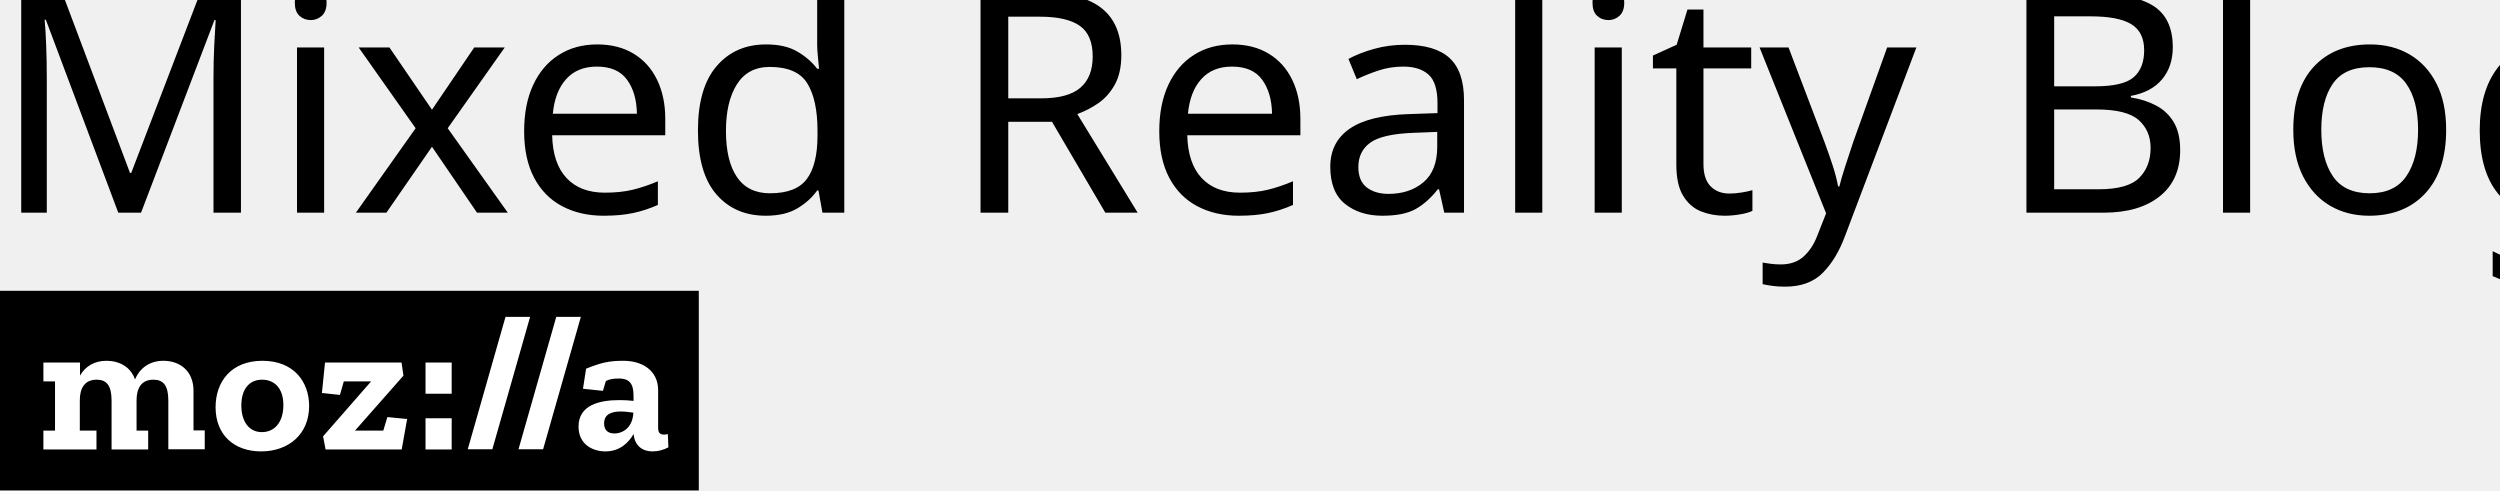
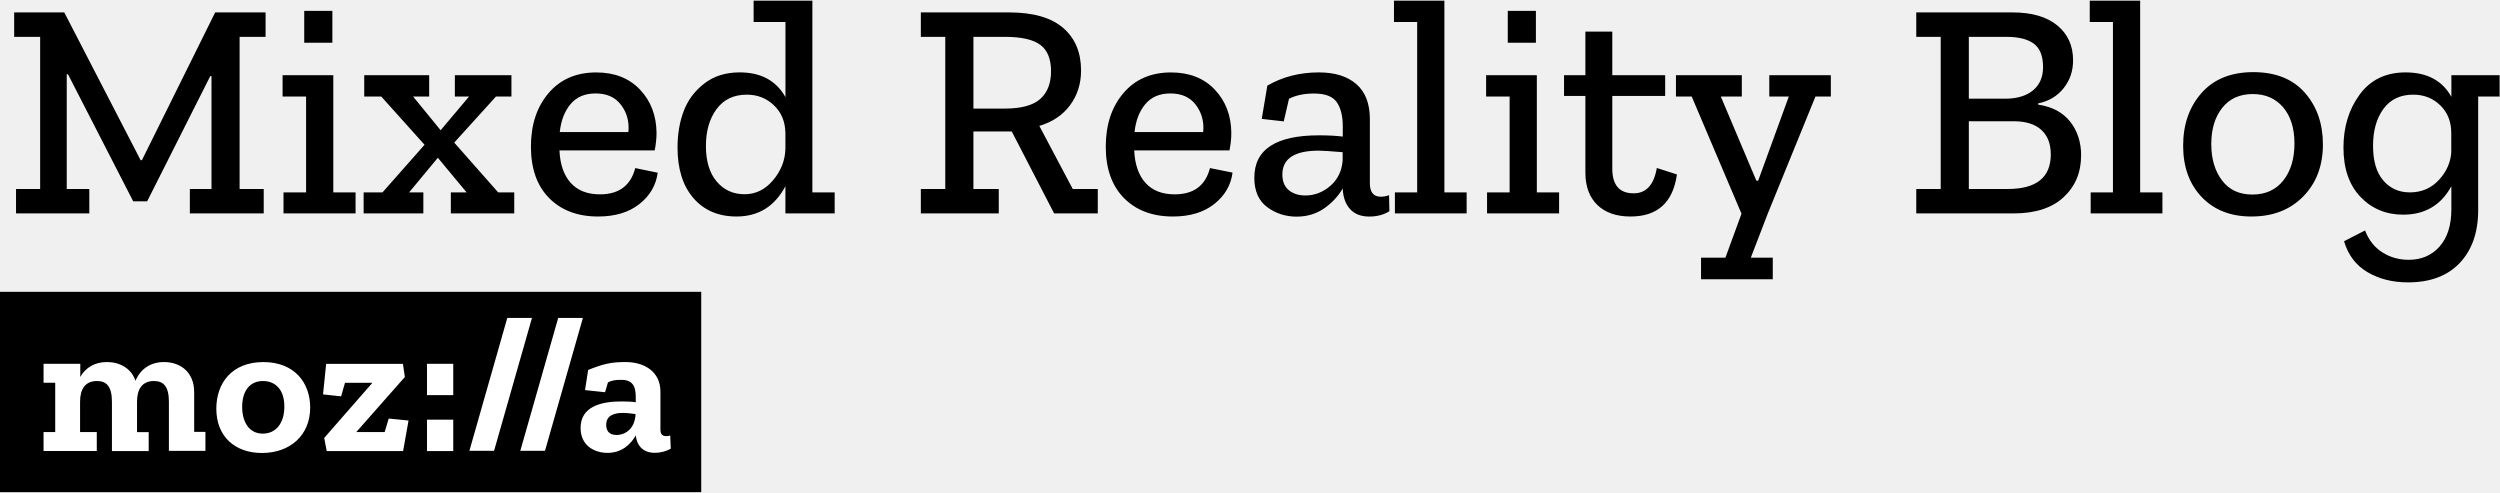
- <svg xmlns="http://www.w3.org/2000/svg" width="576px" height="113px" viewBox="0 0 576 113" version="1.1">
-   <defs />
-   <g id="Page-1" stroke="none" stroke-width="1" fill="none" fill-rule="evenodd">
-     <g id="MR-Blog-Logo-(temp)" transform="translate(-2, -18)">
-       <g id="moz-logo-bw-rgb" transform="translate(2, 85)" fill-rule="nonzero">
-         <rect id="Rectangle-path" fill="#000000" x="0" y="0" width="161" height="46" />
-         <path d="M153.866,33.003 C153.554,33.092 153.286,33.136 153.018,33.136 C152.081,33.136 151.635,32.736 151.635,31.582 L151.635,22.921 C151.635,18.347 147.976,16.126 143.647,16.126 C140.345,16.126 138.56,16.526 135.035,17.947 L134.321,22.566 L138.917,23.054 L139.587,20.789 C140.524,20.301 141.461,20.212 142.666,20.212 C145.923,20.212 145.968,22.655 145.968,24.698 L145.968,25.364 C144.941,25.231 143.781,25.186 142.666,25.186 C138.069,25.186 133.295,26.341 133.295,31.271 C133.295,35.446 136.597,37 139.497,37 C142.755,37 144.808,35.046 145.968,33.003 C146.236,35.446 147.708,37 150.385,37 C151.635,37 152.929,36.645 154,36.067 L153.866,33.003 Z M141.55,32.87 C139.81,32.87 139.185,31.848 139.185,30.56 C139.185,28.384 140.97,27.807 143.023,27.807 C143.96,27.807 144.986,27.94 145.923,28.073 C145.789,31.404 143.603,32.87 141.55,32.87 Z M133.83,6 L125.129,36.511 L119.461,36.511 L128.163,6 L133.83,6 Z M122.139,6 L113.437,36.511 L107.77,36.511 L116.472,6 L122.139,6 Z M98.042,16.526 L104.066,16.526 L104.066,23.721 L98.042,23.721 L98.042,16.526 Z M98.042,29.361 L104.066,29.361 L104.066,36.556 L98.042,36.556 L98.042,29.361 Z M89.251,29.095 L93.803,29.539 L92.553,36.556 L75.016,36.556 L74.436,33.536 L85.503,20.878 L79.211,20.878 L78.319,23.987 L74.169,23.543 L74.883,16.526 L92.509,16.526 L92.955,19.546 L81.799,32.203 L88.314,32.203 L89.251,29.095 Z M60.469,16.126 C53.24,16.126 49.67,20.967 49.67,26.83 C49.67,33.225 53.954,37 60.157,37 C66.583,37 71.223,32.958 71.223,26.563 C71.223,20.967 67.698,16.126 60.469,16.126 Z M60.335,32.559 C57.212,32.559 55.605,29.894 55.605,26.43 C55.605,22.655 57.435,20.479 60.38,20.479 C63.102,20.479 65.289,22.299 65.289,26.341 C65.289,30.205 63.325,32.559 60.335,32.559 Z M44.494,32.159 L47.171,32.159 L47.171,36.511 L38.782,36.511 L38.782,25.275 C38.782,21.811 37.622,20.479 35.346,20.479 C32.579,20.479 31.464,22.433 31.464,25.231 L31.464,32.203 L34.141,32.203 L34.141,36.556 L25.707,36.556 L25.707,25.275 C25.707,21.811 24.547,20.479 22.271,20.479 C19.505,20.479 18.389,22.433 18.389,25.231 L18.389,32.203 L22.227,32.203 L22.227,36.556 L10,36.556 L10,32.203 L12.677,32.203 L12.677,20.878 L10,20.878 L10,16.526 L18.434,16.526 L18.434,19.546 C19.639,17.414 21.736,16.126 24.547,16.126 C27.448,16.126 30.125,17.503 31.107,20.434 C32.222,17.769 34.498,16.126 37.667,16.126 C41.281,16.126 44.583,18.302 44.583,23.054 L44.583,32.159 L44.494,32.159 Z" id="Shape" fill="#FFFFFF" />
-       </g>
-       <text id="Mixed-Reality-Blog" font-family="ZillaSlab-SemiBold, Zilla Slab" font-size="71" font-weight="500" fill="#000000">
-         <tspan x="0" y="67">Mixed Reality Blog</tspan>
-       </text>
+ <svg xmlns="http://www.w3.org/2000/svg" viewBox="0 0 574 113">
+   <g fill="none" fill-rule="evenodd">
+     <g fill-rule="nonzero">
+       <path fill="#000" d="M0 67h161v46H0z" />
+       <path fill="#FFF" d="M153.866 100.003c-.312.09-.58.133-.848.133-.937 0-1.383-.4-1.383-1.554v-8.66c0-4.575-3.66-6.796-7.988-6.796-3.302 0-5.087.4-8.612 1.82l-.714 4.62 4.6.488.67-2.265c.94-.49 1.88-.58 3.08-.58 3.26 0 3.3 2.44 3.3 4.48v.66c-1.02-.14-2.18-.18-3.3-.18-4.6 0-9.37 1.15-9.37 6.08 0 4.17 3.3 5.73 6.2 5.73 3.26 0 5.31-1.96 6.47-4 .27 2.44 1.74 3.99 4.42 3.99 1.25 0 2.55-.36 3.62-.94l-.13-3.06zm-12.316-.133c-1.74 0-2.365-1.022-2.365-2.31 0-2.176 1.785-2.753 3.838-2.753.937 0 1.963.133 2.9.266-.134 3.33-2.32 4.797-4.373 4.797zM133.83 73l-8.7 30.51h-5.67L128.164 73h5.667zm-11.69 0l-8.703 30.51h-5.667L116.472 73h5.667zm-24.1 10.526h6.024v7.195H98.04v-7.19zm0 12.835h6.024v7.2H98.04v-7.2zm-8.79-.26l4.55.45-1.25 7.02H75.017l-.58-3.02 11.067-12.66H79.21L78.32 91l-4.15-.446.713-7.017H92.51l.445 3.02L81.8 99.203h6.514l.937-3.107zM60.467 83.13c-7.23 0-10.8 4.84-10.8 10.704 0 6.396 4.284 10.17 10.487 10.17 6.426 0 11.066-4.04 11.066-10.436 0-5.596-3.525-10.437-10.754-10.437zm-.135 16.433c-3.123 0-4.73-2.665-4.73-6.13 0-3.774 1.83-5.95 4.775-5.95 2.722 0 4.91 1.82 4.91 5.86 0 3.866-1.965 6.22-4.955 6.22zm-15.84-.4h2.676v4.35H38.78V92.277c0-3.464-1.16-4.796-3.436-4.796-2.767 0-3.882 1.96-3.882 4.75v6.98h2.677v4.36H25.7V92.28c0-3.466-1.16-4.798-3.436-4.798-2.766 0-3.88 1.95-3.88 4.75v6.97h3.836v4.354H10V99.2h2.677V87.878H10v-4.352h8.434v3.02c1.205-2.132 3.302-3.42 6.113-3.42 2.9 0 5.578 1.377 6.56 4.308 1.115-2.665 3.39-4.308 6.56-4.308 3.614 0 6.916 2.176 6.916 6.928v9.105h-.09z" />
    </g>
+     <path fill="#000" d="M60.977 8.46h-5.964v34.93h5.538V49H43.59v-5.61h4.97V17.477h-.284L33.784 46.23H30.59L15.607 17.05h-.284v26.34h5.183V49H3.68v-5.61h5.538V8.46H3.254V2.85h11.502l17.537 33.938h.284L49.404 2.85h11.573v5.61zm8.875 1.348V2.495h6.46v7.313h-6.46zM81.638 49H65.095v-4.828h5.183v-22.01h-5.396v-4.9h11.644v26.91h5.112V49zm36.423 0h-14.55v-4.828h3.62l-6.6-7.952-6.6 7.952h3.27V49H83.49v-4.828h4.33l9.658-10.934-9.94-11.076H83.63v-4.9h14.91v4.9h-3.692l6.32 7.74 6.53-7.74h-3.265v-4.9h12.993v4.9h-3.55l-9.585 10.58 10.09 11.43h3.69V49zm32.95-9.372c-.38 2.887-1.77 5.29-4.19 7.207-2.41 1.917-5.58 2.875-9.51 2.875-4.68 0-8.42-1.408-11.22-4.224-2.79-2.817-4.19-6.757-4.19-11.822 0-5.017 1.35-9.112 4.05-12.283 2.7-3.17 6.35-4.75 10.94-4.75 4.22 0 7.56 1.32 10.05 3.94 2.49 2.63 3.75 5.93 3.8 9.91 0 1.28-.14 2.63-.42 4.05h-21.87c.14 3.22 1.01 5.71 2.59 7.46 1.59 1.76 3.83 2.63 6.71 2.63 4.36 0 7.06-2.01 8.1-6.03l5.19 1.07zm-6.74-9.3c.24-2.32-.3-4.38-1.63-6.178-1.32-1.8-3.29-2.698-5.89-2.698-2.46 0-4.37.816-5.75 2.45-1.37 1.633-2.2 3.774-2.48 6.425h15.76zM191.62 49h-11.29v-6.248c-2.46 4.64-6.2 6.958-11.217 6.958-4.16 0-7.46-1.408-9.9-4.224-2.433-2.817-3.652-6.686-3.652-11.61 0-3.076.47-5.868 1.42-8.377.95-2.51 2.52-4.62 4.72-6.32 2.2-1.71 4.91-2.56 8.13-2.56 4.88 0 8.38 1.89 10.51 5.68V5.05h-7.31V.153h13.49v44.02h5.12V49zm-11.29-14.626V30.54c-.046-2.603-.92-4.72-2.626-6.355-1.7-1.633-3.784-2.45-6.245-2.45-2.99 0-5.29 1.1-6.93 3.303-1.63 2.2-2.45 5.03-2.45 8.484 0 3.503.83 6.224 2.48 8.165 1.65 1.94 3.78 2.91 6.39 2.91 2.55 0 4.73-1.064 6.53-3.194 1.8-2.13 2.74-4.473 2.84-7.03zM252.038 49h-10.01L232.3 30.185h-8.804V43.39h5.822V49h-17.892v-5.61h5.61V8.46h-5.61V2.85h20.235c5.54 0 9.68 1.183 12.43 3.55s4.12 5.633 4.12 9.798c0 3.03-.84 5.68-2.52 7.952-1.68 2.272-4.03 3.858-7.06 4.757l7.67 14.483h5.75V49zm-10.72-32.66c0-2.793-.816-4.804-2.45-6.035-1.633-1.23-4.366-1.846-8.2-1.846h-7.17v16.47h7.24c3.74 0 6.44-.74 8.095-2.2 1.657-1.47 2.485-3.6 2.485-6.39zm41.677 23.288c-.38 2.887-1.775 5.29-4.19 7.207-2.413 1.917-5.584 2.875-9.513 2.875-4.685 0-8.424-1.408-11.217-4.224-2.793-2.817-4.19-6.757-4.19-11.822 0-5.017 1.35-9.112 4.048-12.283 2.7-3.17 6.344-4.75 10.935-4.75 4.212 0 7.56 1.32 10.045 3.94 2.487 2.63 3.753 5.93 3.8 9.91 0 1.28-.142 2.63-.426 4.05h-21.87c.142 3.22 1.006 5.71 2.59 7.46 1.587 1.76 3.824 2.63 6.71 2.63 4.356 0 7.054-2.01 8.095-6.03L283 39.63zm-6.745-9.3c.237-2.32-.31-4.38-1.633-6.178-1.325-1.8-3.29-2.698-5.893-2.698-2.46 0-4.378.816-5.75 2.45-1.374 1.633-2.202 3.774-2.486 6.425h15.762zm14.697-10.65c3.503-2.036 7.455-3.054 11.857-3.054 3.692 0 6.567.9 8.627 2.698 2.06 1.8 3.09 4.473 3.09 8.023v14.697c0 2.083.83 3.124 2.49 3.124.67 0 1.3-.118 1.92-.355l.07 3.7c-1.32.81-2.86 1.21-4.61 1.21-1.89 0-3.36-.56-4.4-1.7-1.04-1.13-1.61-2.7-1.7-4.68v-.07c-1.09 1.85-2.53 3.39-4.33 4.62-1.8 1.23-3.88 1.85-6.25 1.85-2.55 0-4.81-.73-6.78-2.2-1.96-1.46-2.94-3.71-2.94-6.74 0-6.48 4.95-9.73 14.84-9.73 2.18 0 4 .1 5.47.29V29c0-2.367-.46-4.213-1.38-5.538-.92-1.326-2.66-1.99-5.214-1.99-2.274 0-4.19.4-5.75 1.207l-1.21 5.19-5.05-.57 1.28-7.6zm17.324 17.11v-1.846c-2.84-.237-4.66-.355-5.46-.355-5.58 0-8.38 1.822-8.38 5.467 0 1.61.5 2.816 1.49 3.62 1 .806 2.25 1.208 3.77 1.208 2.13 0 4.04-.734 5.75-2.2 1.7-1.468 2.65-3.433 2.84-5.894zM336.74 49h-16.47v-4.828h5.11V5.052h-5.324V.15h11.573v44.02h5.11V49zm9.444-39.192V2.495h6.46v7.313h-6.46zM357.97 49h-16.543v-4.828h5.183v-22.01h-5.396v-4.9h11.644v26.91h5.112V49zm27.05-8.946c-.898 6.437-4.448 9.656-10.65 9.656-3.265 0-5.81-.887-7.632-2.663-1.822-1.775-2.733-4.248-2.733-7.42V22.02h-4.9v-4.757h4.9V7.253h6.177v10.01h12.14v4.757h-12.14v16.685c0 3.787 1.633 5.68 4.9 5.68 2.886 0 4.66-1.94 5.324-5.822l4.615 1.49zm35.36-17.892h-3.55L405.894 49l-3.905 10.153h5.04v4.97h-16.47v-4.97h5.6l3.69-10.082-11.43-26.9h-3.62v-4.9h15.12v4.9h-4.82l8.16 19.31h.42l7.03-19.31h-4.48v-4.9h14.13v4.9zm57.438 13.56c0 3.882-1.337 7.065-4.01 9.55C471.13 47.758 467.31 49 462.34 49h-22.365v-5.61h5.61V8.46h-5.61V2.85h22.08c4.45 0 7.882.994 10.296 2.982 2.42 1.988 3.63 4.662 3.63 8.023 0 2.46-.73 4.603-2.2 6.426-1.47 1.83-3.41 2.97-5.82 3.45v.29c3.22.48 5.67 1.78 7.35 3.91 1.68 2.13 2.52 4.74 2.52 7.81zm-8.733-20.305c0-2.556-.71-4.355-2.13-5.396-1.42-1.04-3.503-1.56-6.248-1.56h-8.662v14.2h8.307c2.745 0 4.887-.64 6.425-1.91 1.54-1.28 2.308-3.05 2.308-5.32zm1.775 20.022c0-2.42-.722-4.29-2.166-5.61-1.443-1.33-3.56-1.99-6.354-1.99h-10.295v15.55h8.946c6.58 0 9.87-2.65 9.87-7.96zM496.49 49h-16.47v-4.828h5.11V5.052h-5.324V.15h11.573v44.02h5.11V49zm36.85-15.833c0 4.875-1.503 8.85-4.51 11.928-3.004 3.077-6.968 4.615-11.89 4.615-4.782 0-8.592-1.49-11.432-4.473-2.84-2.982-4.26-6.91-4.26-11.786 0-4.87 1.408-8.91 4.225-12.1 2.816-3.19 6.78-4.79 11.892-4.79 5.112 0 9.052 1.58 11.822 4.72 2.77 3.15 4.153 7.11 4.153 11.89zm-6.532-.213c0-3.503-.864-6.272-2.59-8.307-1.73-2.035-4.06-3.053-6.995-3.053-2.982 0-5.313 1.053-6.993 3.16-1.68 2.106-2.52 4.887-2.52 8.342 0 3.36.815 6.13 2.45 8.307 1.632 2.177 3.963 3.266 6.992 3.266 3.03 0 5.396-1.08 7.1-3.24 1.704-2.16 2.556-4.98 2.556-8.49zm47.073-10.792h-4.89V48.22c0 5.11-1.41 9.158-4.22 12.14-2.81 2.982-6.78 4.473-11.89 4.473-3.55 0-6.65-.78-9.3-2.343-2.65-1.562-4.45-3.93-5.39-7.1l4.82-2.485c.85 2.225 2.18 3.905 3.98 5.04 1.8 1.137 3.81 1.705 6.04 1.705 2.94 0 5.3-1.018 7.1-3.053 1.8-2.035 2.7-4.875 2.7-8.52v-5.325c-2.36 4.355-6.06 6.532-11.07 6.532-3.93 0-7.194-1.36-9.8-4.082-2.6-2.722-3.902-6.497-3.902-11.325 0-4.733 1.24-8.792 3.73-12.177 2.48-3.384 6-5.076 10.54-5.076 4.923 0 8.425 1.87 10.51 5.61v-4.97h11.07v4.898zm-11.07 12.496V30.54c0-2.603-.84-4.72-2.52-6.355-1.68-1.633-3.75-2.45-6.21-2.45-2.98 0-5.26 1.09-6.85 3.267-1.58 2.177-2.38 4.994-2.38 8.45 0 3.502.78 6.164 2.35 7.986 1.57 1.823 3.6 2.734 6.11 2.734 2.7 0 4.94-.97 6.71-2.91 1.78-1.942 2.71-4.143 2.81-6.604z" />
  </g>
</svg>
